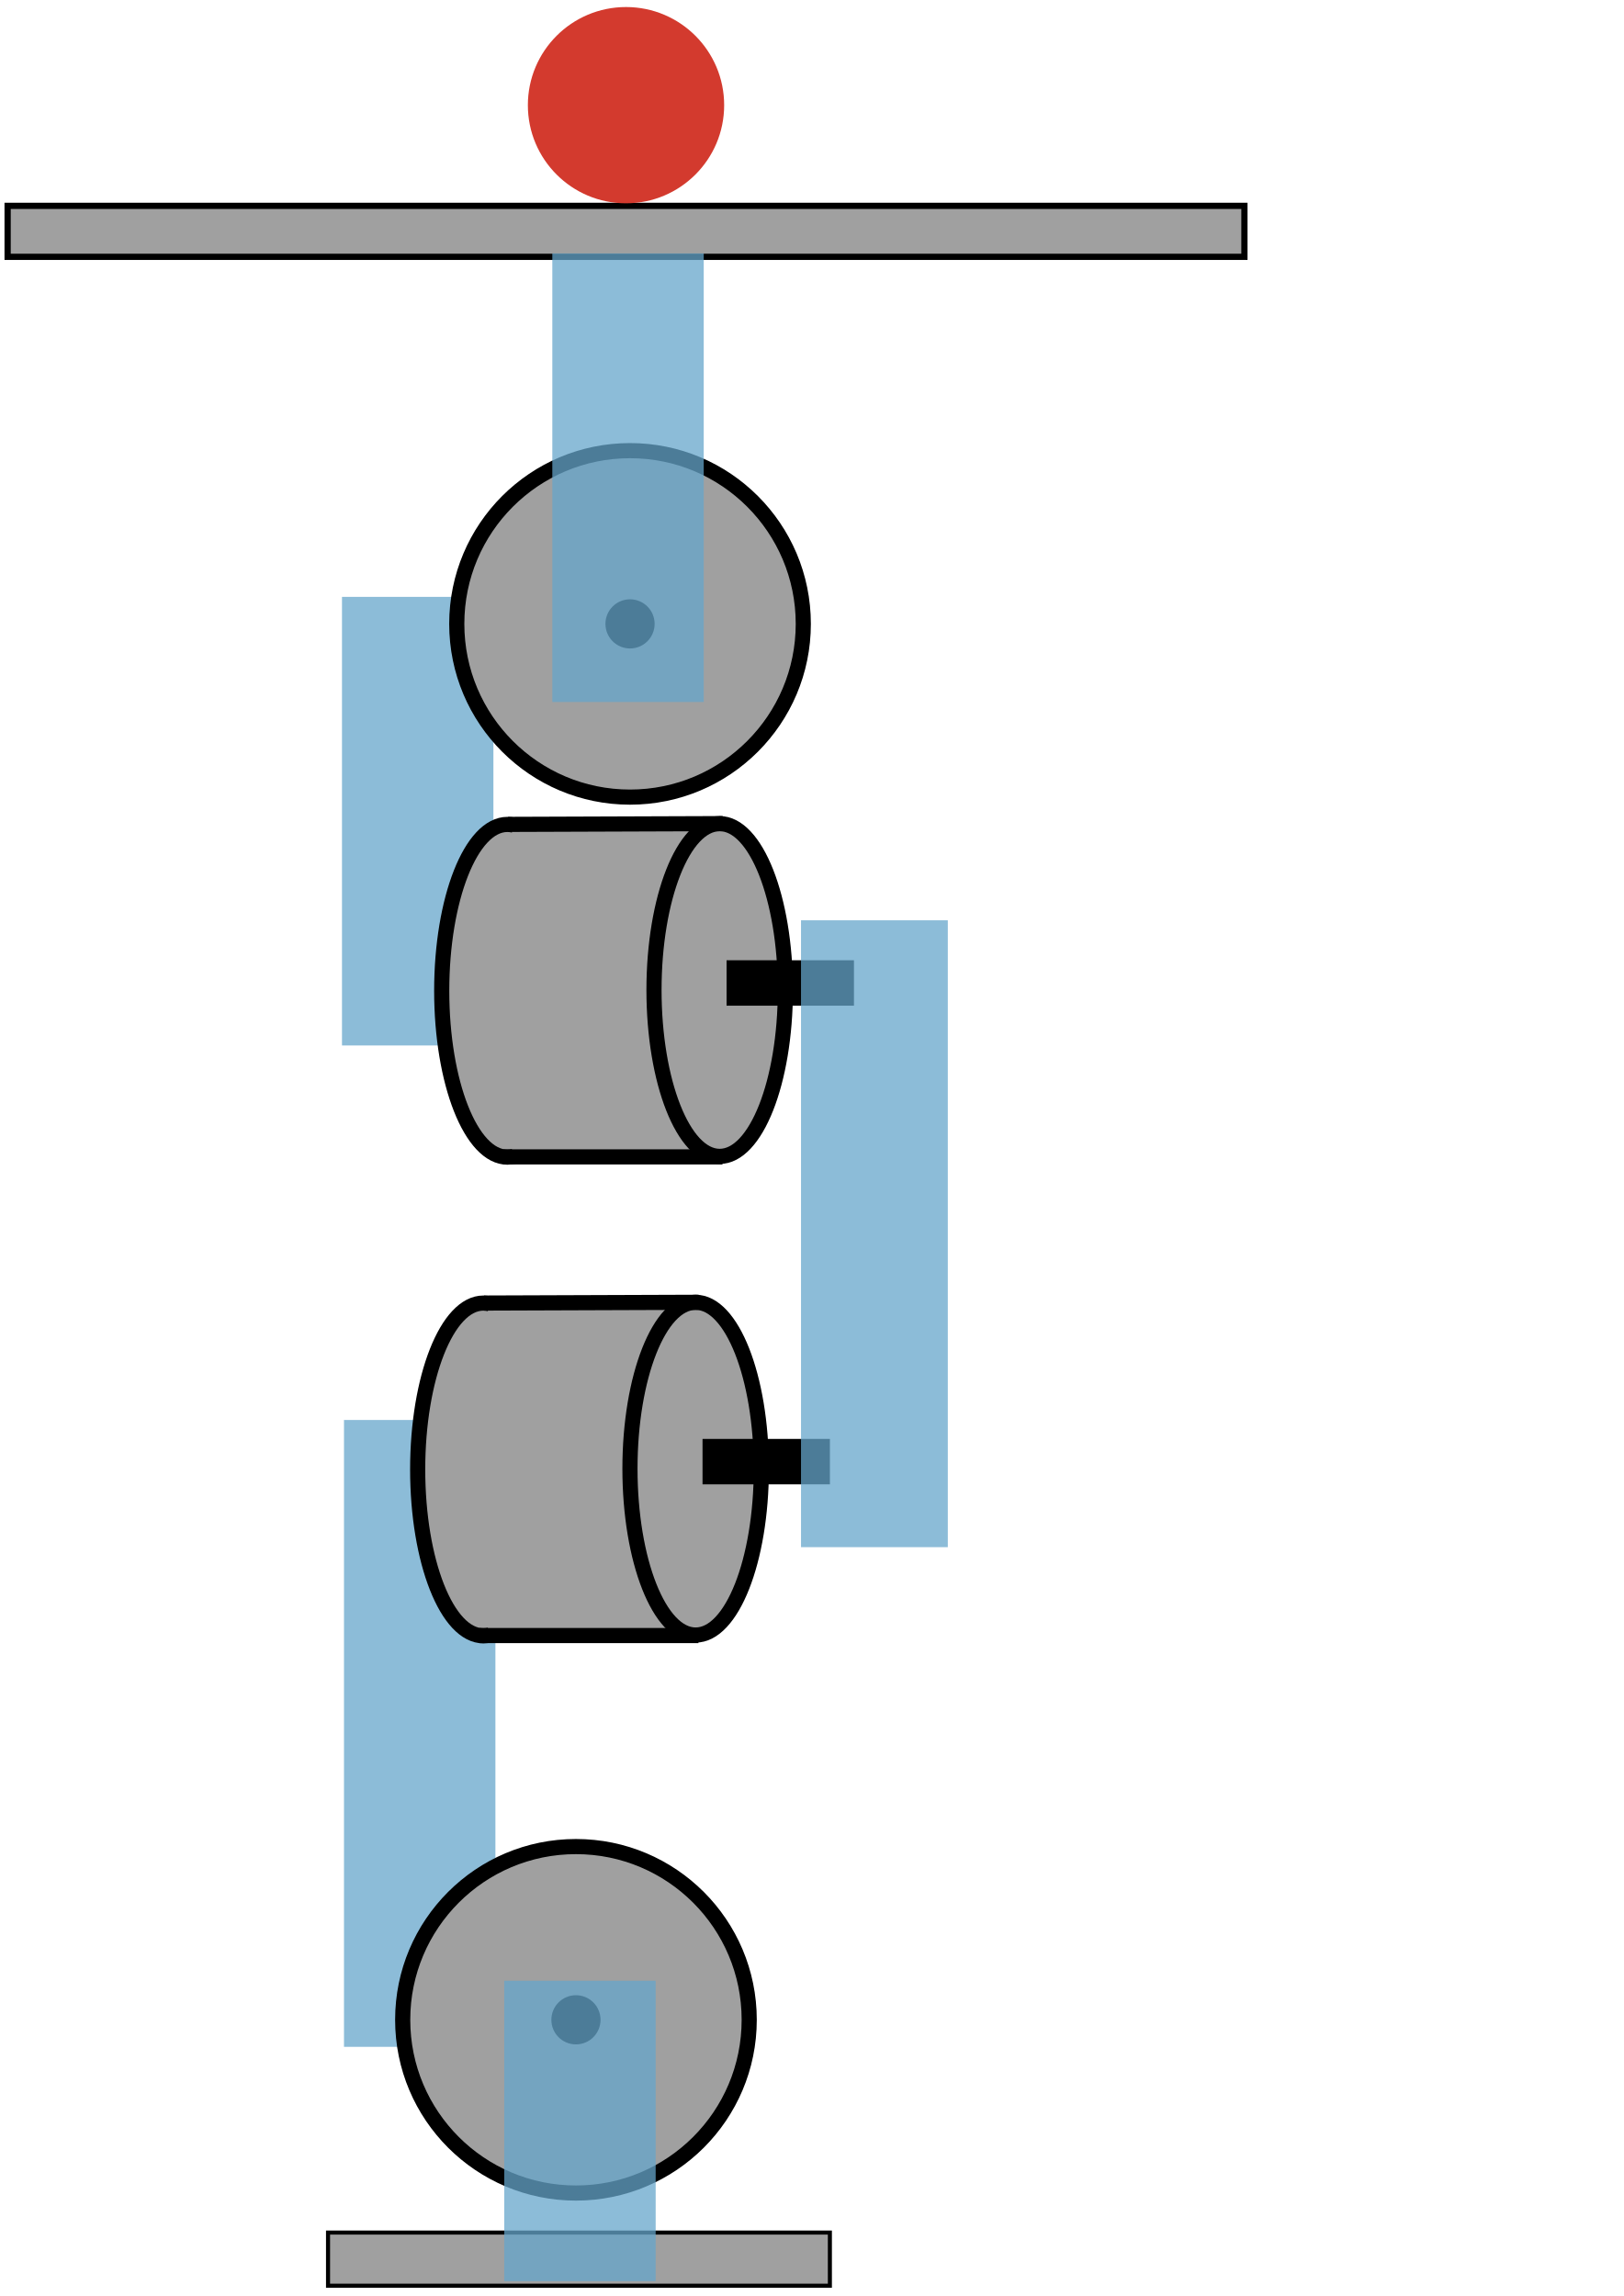
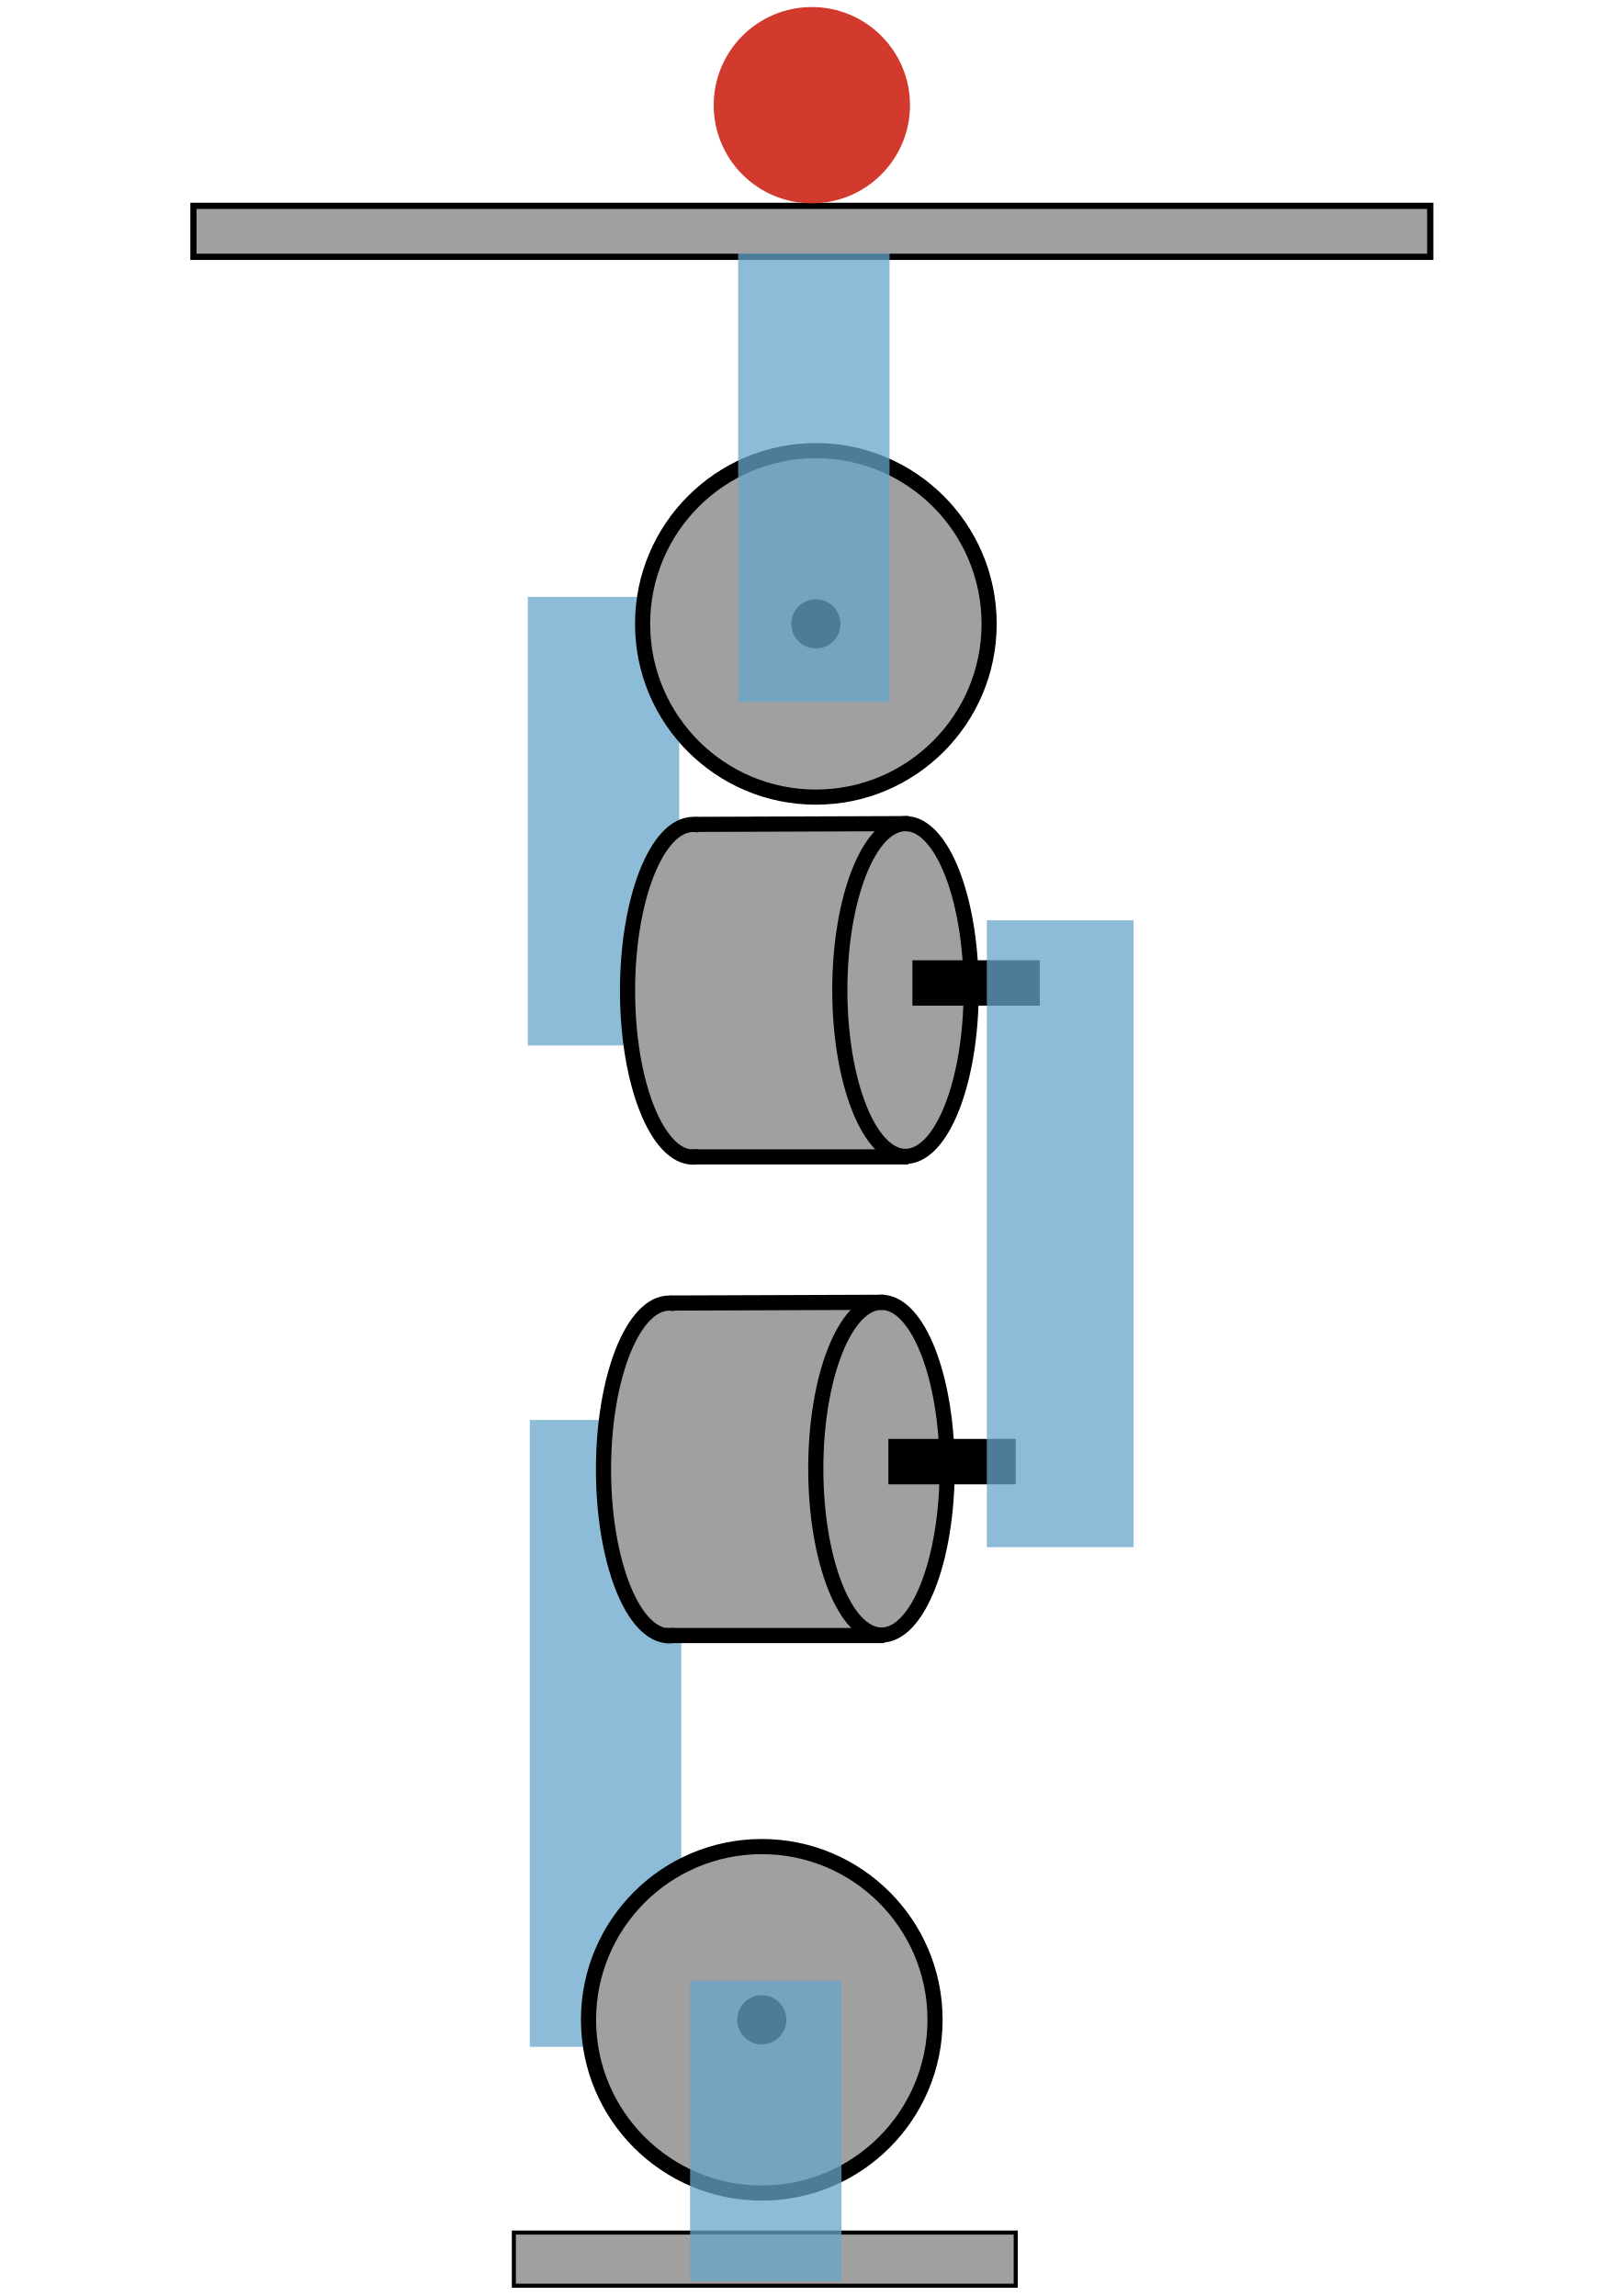
<svg xmlns="http://www.w3.org/2000/svg" width="210mm" height="297mm" viewBox="0 0 210 297" version="1.1" id="svg5">
  <defs id="defs2" />
  <g id="layer1">
-     <g id="g7457" transform="matrix(1.958311,0,0,1.958311,-45.45972,-121.3704)">
+     <g id="g7457" transform="matrix(1.958311,0,0,1.958311,-21.42531,-121.3704)">
      <path style="fill:none;stroke:#65a5cb;stroke-width:10;stroke-linecap:butt;stroke-linejoin:miter;stroke-dasharray:none;stroke-opacity:0.75" d="m 50.8,101.402 v 29.633" id="path2887-3-4" />
      <path style="fill:none;stroke:#65a5cb;stroke-width:10;stroke-linecap:butt;stroke-linejoin:miter;stroke-dasharray:none;stroke-opacity:0.75" d="m 50.932,155.773 v 41.407" id="path2887-3" />
      <g id="g2035-8" transform="translate(10.31142,56.59951)">
        <ellipse style="fill:#a0a0a0;fill-opacity:1;stroke:#000000;stroke-width:1;stroke-dasharray:none;stroke-opacity:1" id="path111-6" cx="44.825" cy="102.441" rx="4.338" ry="10.989" />
        <rect style="fill:#a0a0a0;fill-opacity:1;stroke:none;stroke-width:1.048;stroke-dasharray:none;stroke-opacity:1" id="rect1909-6" width="12.716" height="22.268" x="45.122" y="91.095" />
        <ellipse style="fill:#a0a0a0;fill-opacity:1;stroke:#000000;stroke-width:1;stroke-dasharray:none;stroke-opacity:1" id="path111-8-4" cx="58.845" cy="102.39" rx="4.338" ry="10.989" />
        <path style="fill:none;stroke:#000000;stroke-width:1;stroke-linecap:butt;stroke-linejoin:miter;stroke-dasharray:none;stroke-opacity:1" d="m 44.872,91.45 14.174,-0.051 v 0" id="path2021-7" />
        <path style="fill:none;stroke:#000000;stroke-width:1;stroke-linecap:butt;stroke-linejoin:miter;stroke-dasharray:none;stroke-opacity:1" d="M 44.568,113.413 H 59.029" id="path2023-5" />
        <path style="fill:none;stroke:#000000;stroke-width:3;stroke-linecap:butt;stroke-linejoin:miter;stroke-dasharray:none;stroke-opacity:1" d="M 67.713,101.925 H 59.3" id="path2027-1" />
      </g>
      <g id="g2035-2" transform="translate(11.89892,24.98181)">
        <ellipse style="fill:#a0a0a0;fill-opacity:1;stroke:#000000;stroke-width:1;stroke-dasharray:none;stroke-opacity:1" id="path111-62" cx="44.825" cy="102.441" rx="4.338" ry="10.989" />
        <rect style="fill:#a0a0a0;fill-opacity:1;stroke:none;stroke-width:1.048;stroke-dasharray:none;stroke-opacity:1" id="rect1909-2" width="12.716" height="22.268" x="45.122" y="91.095" />
        <ellipse style="fill:#a0a0a0;fill-opacity:1;stroke:#000000;stroke-width:1;stroke-dasharray:none;stroke-opacity:1" id="path111-8-6" cx="58.845" cy="102.39" rx="4.338" ry="10.989" />
        <path style="fill:none;stroke:#000000;stroke-width:1;stroke-linecap:butt;stroke-linejoin:miter;stroke-dasharray:none;stroke-opacity:1" d="m 44.872,91.45 14.174,-0.051 v 0" id="path2021-6" />
        <path style="fill:none;stroke:#000000;stroke-width:1;stroke-linecap:butt;stroke-linejoin:miter;stroke-dasharray:none;stroke-opacity:1" d="M 44.568,113.413 H 59.029" id="path2023-6" />
        <path style="fill:none;stroke:#000000;stroke-width:3;stroke-linecap:butt;stroke-linejoin:miter;stroke-dasharray:none;stroke-opacity:1" d="M 67.713,101.925 H 59.3" id="path2027-2" />
      </g>
      <g id="g2251-3" transform="translate(-79.7057,84.07135)">
        <circle style="fill:#a0a0a0;fill-opacity:1;stroke:#000000;stroke-width:1;stroke-dasharray:none;stroke-opacity:1" id="path2037-7" cx="144.529" cy="19.116" r="11.443" />
        <circle style="fill:#000000;fill-opacity:1;stroke:#000000;stroke-width:1;stroke-dasharray:none;stroke-opacity:1" id="path2039-2" cx="144.529" cy="19.116" r="1.124" />
      </g>
      <g id="g2251-8" transform="translate(-83.27758,176.2786)">
        <circle style="fill:#a0a0a0;fill-opacity:1;stroke:#000000;stroke-width:1;stroke-dasharray:none;stroke-opacity:1" id="path2037-0" cx="144.529" cy="19.116" r="11.443" />
        <circle style="fill:#000000;fill-opacity:1;stroke:#000000;stroke-width:1;stroke-dasharray:none;stroke-opacity:1" id="path2039-5" cx="144.529" cy="19.116" r="1.124" />
      </g>
      <rect style="fill:#a0a0a0;fill-opacity:1;stroke:#000000;stroke-width:0.268;stroke-dasharray:none;stroke-opacity:1" id="rect2305" width="33.144" height="3.511" x="44.878" y="209.448" />
      <rect style="fill:#a0a0a0;fill-opacity:1;stroke:#000000;stroke-width:0.411;stroke-dasharray:none;stroke-opacity:1" id="rect2305-8" width="81.683" height="3.367" x="23.717" y="75.575" />
      <path style="fill:none;stroke:#65a5cb;stroke-width:9.695;stroke-linecap:butt;stroke-linejoin:miter;stroke-dasharray:none;stroke-opacity:0.75" d="m 80.963,122.767 v 41.407" id="path2887" />
      <path style="fill:none;stroke:#65a5cb;stroke-width:10;stroke-linecap:butt;stroke-linejoin:miter;stroke-dasharray:none;stroke-opacity:0.75" d="m 61.516,192.815 v 19.844" id="path2887-6" />
      <path style="fill:none;stroke:#65a5cb;stroke-width:10;stroke-linecap:butt;stroke-linejoin:miter;stroke-dasharray:none;stroke-opacity:0.75" d="M 64.691,78.714 V 108.347" id="path2887-3-4-6" />
      <circle style="fill:#d33a2e;fill-opacity:1;stroke:none;stroke-width:1;stroke-dasharray:none;stroke-opacity:1" id="path3051" cx="64.558" cy="68.924" r="6.482" />
    </g>
  </g>
</svg>
